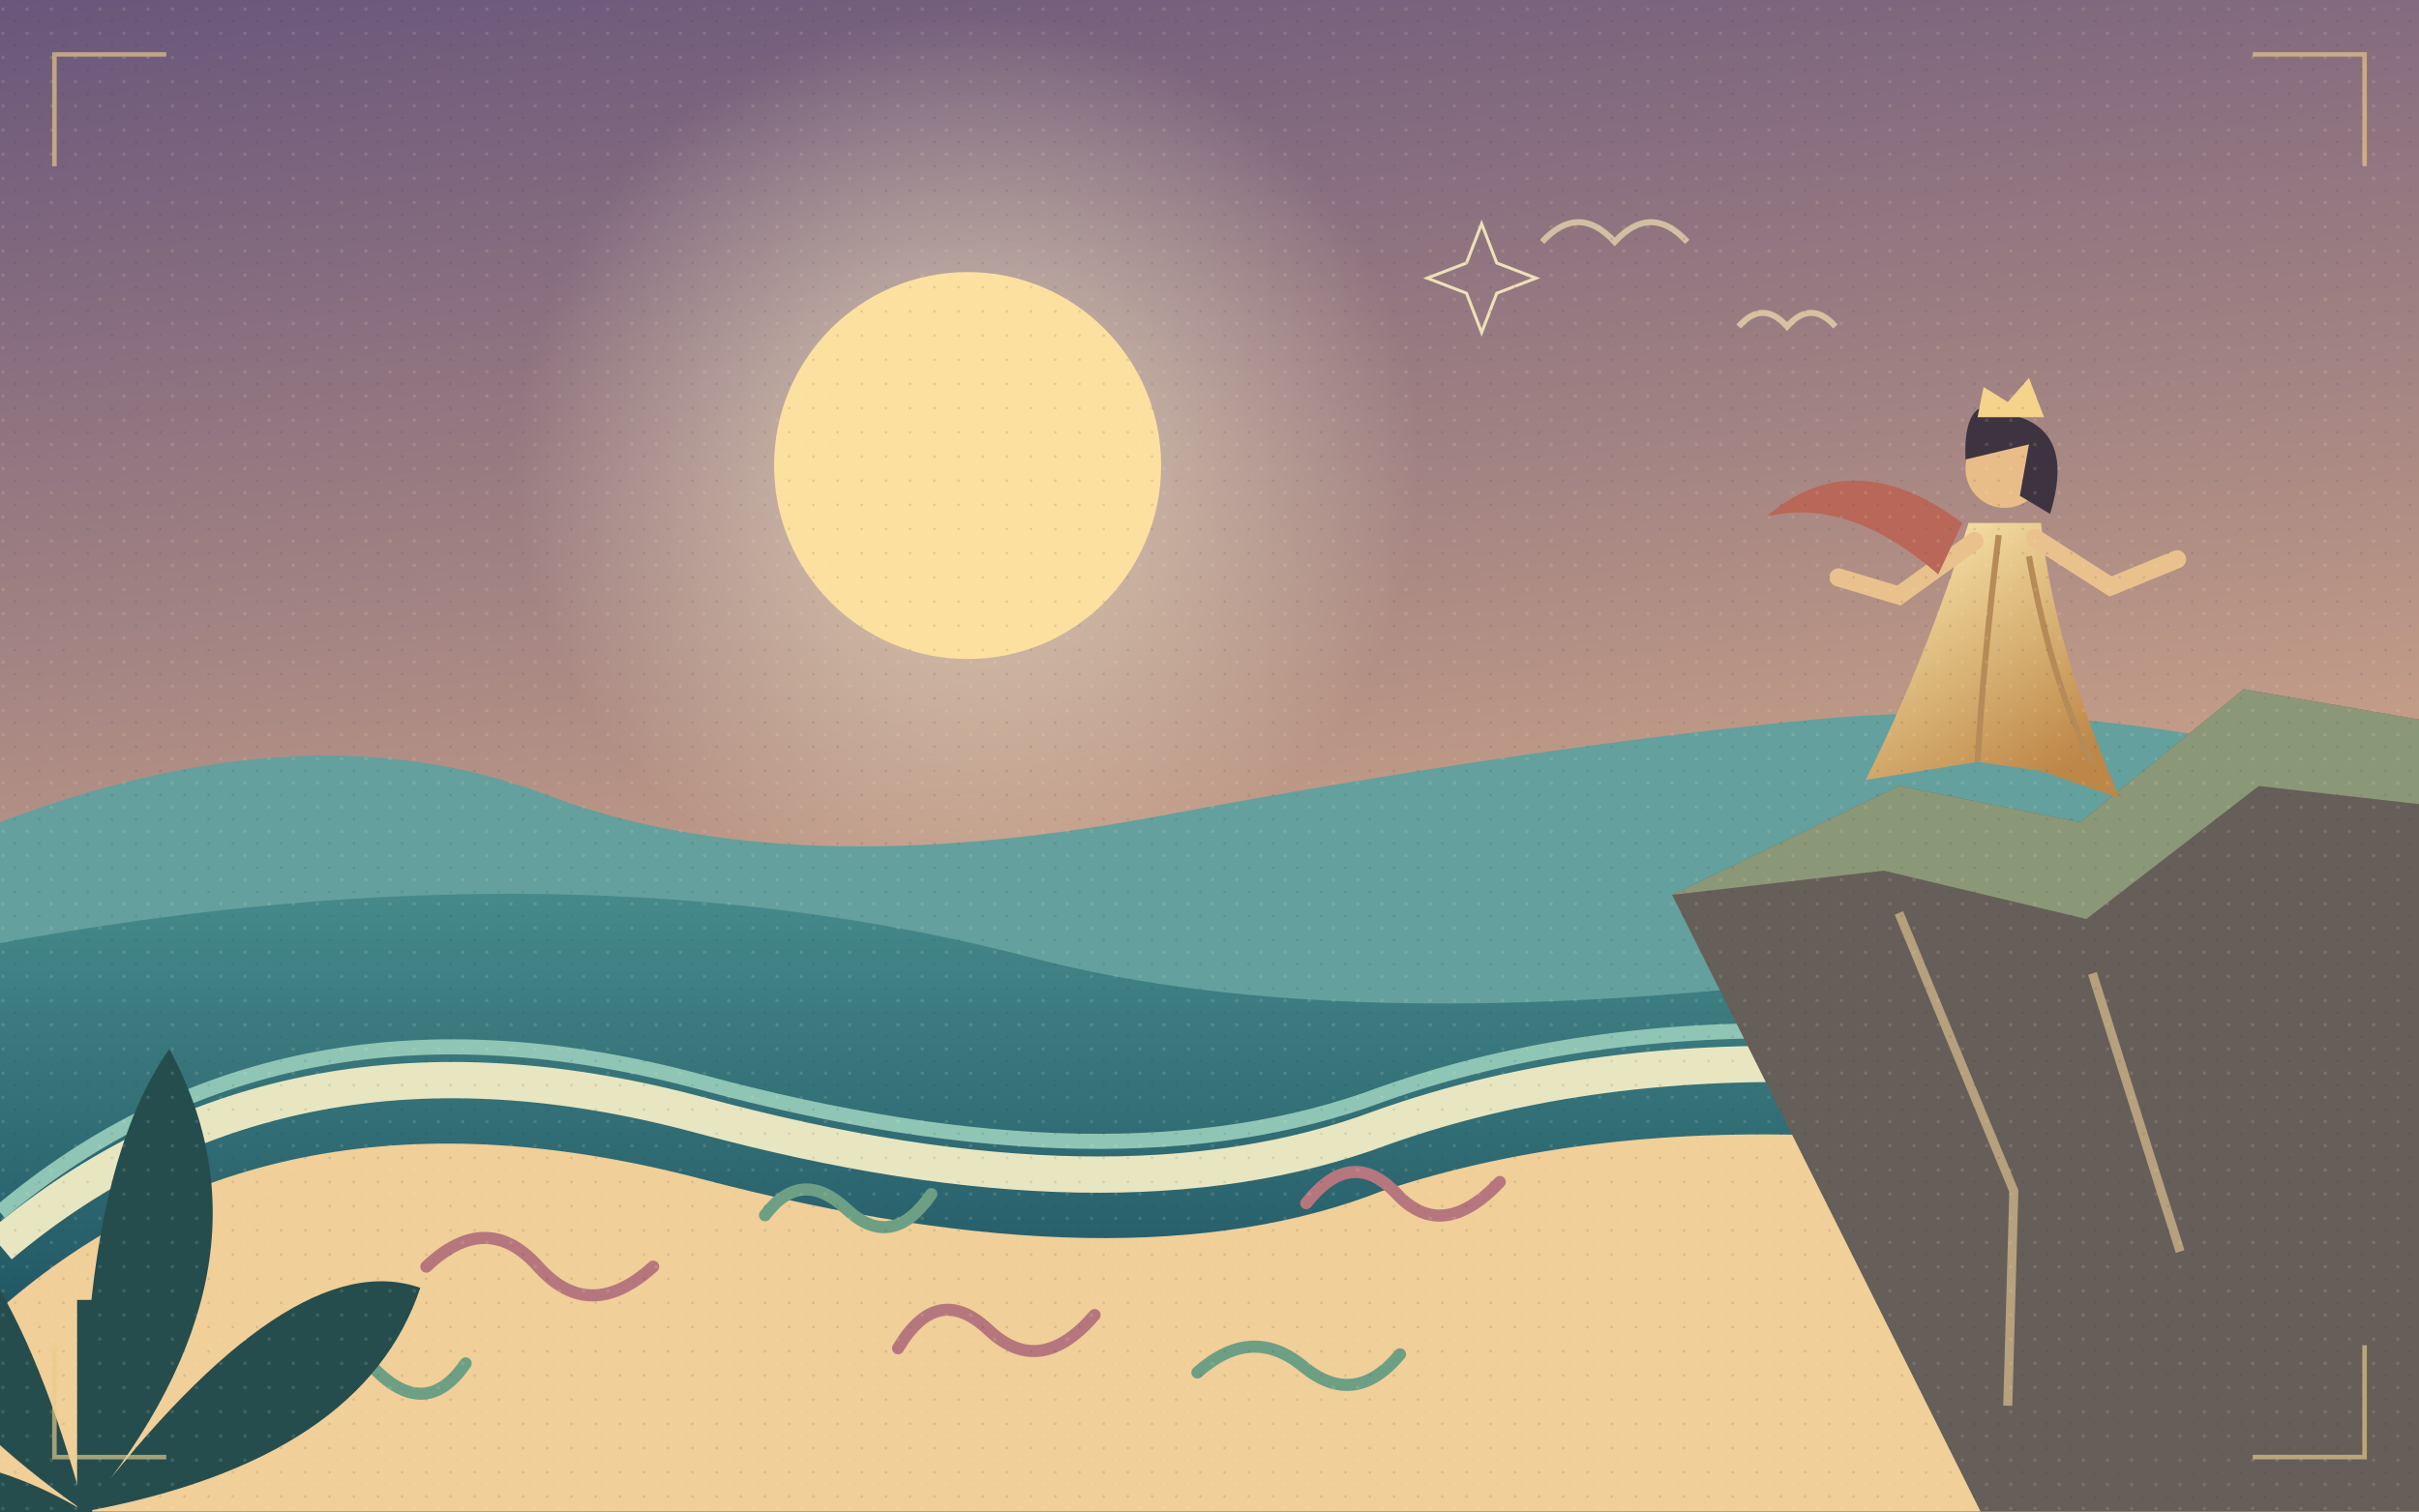
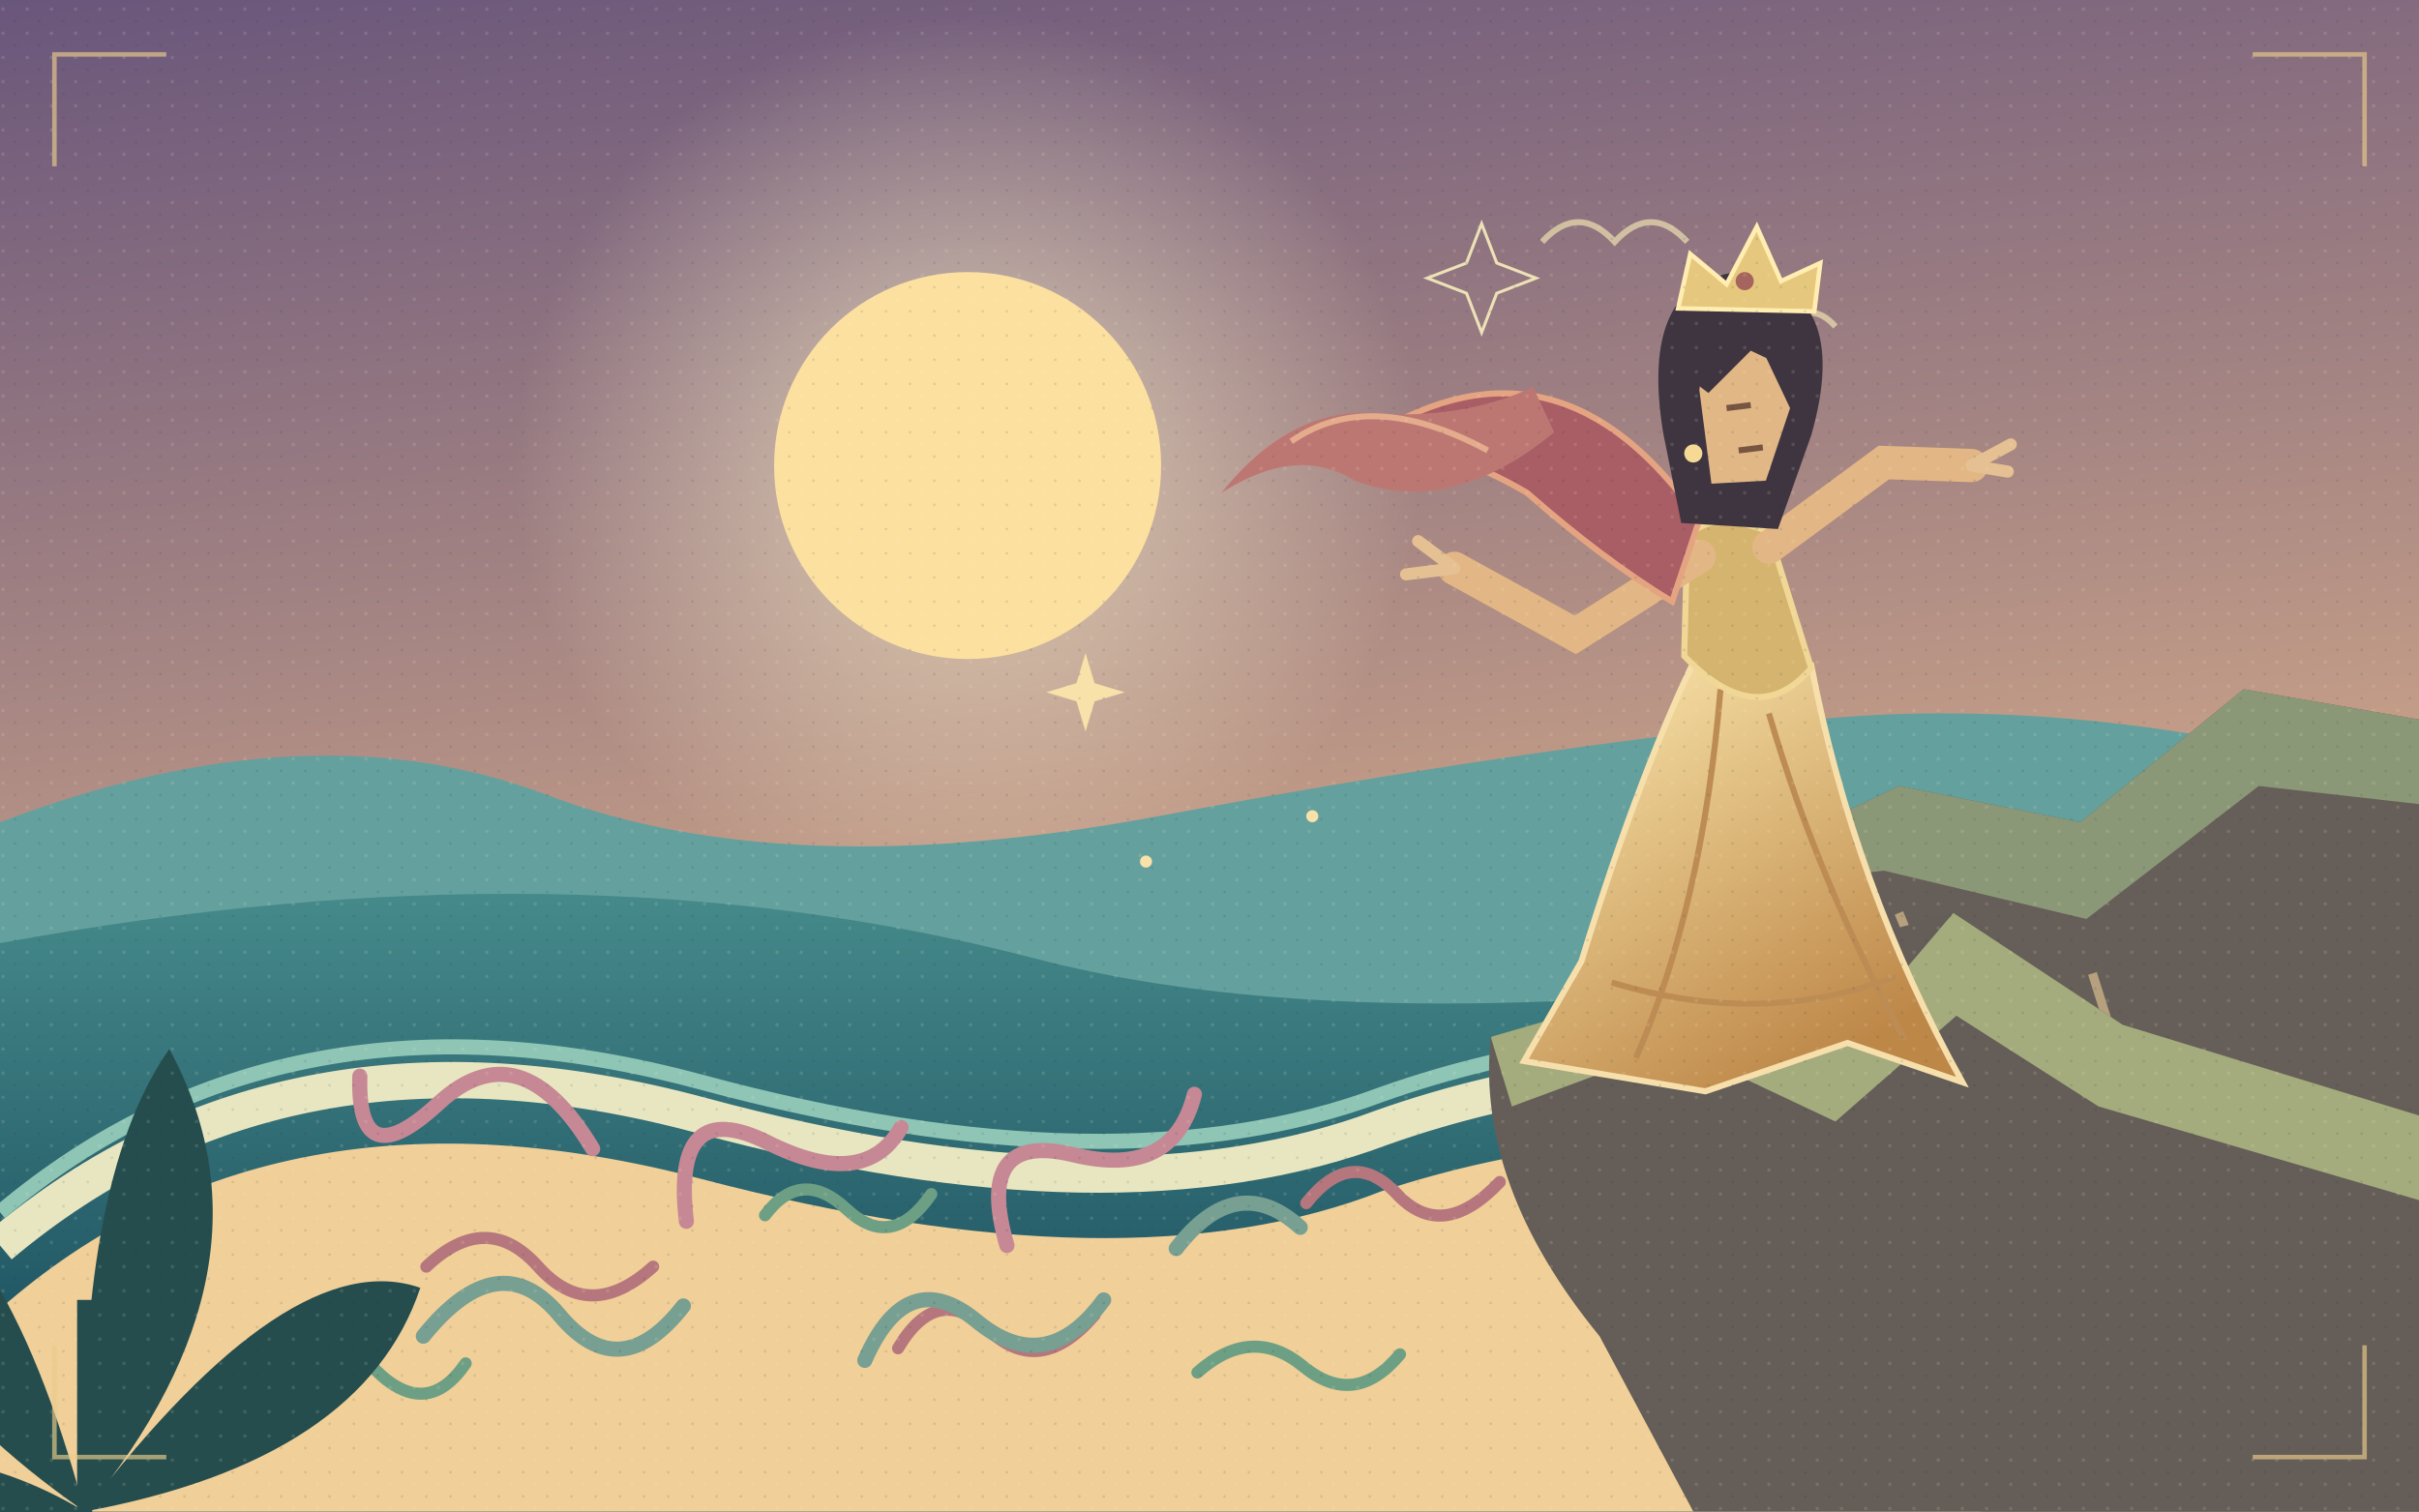
<svg xmlns="http://www.w3.org/2000/svg" viewBox="0 0 800 500" role="img" aria-labelledby="title desc">
  <defs>
    <linearGradient id="sky" x2=".2" y2="1">
      <stop stop-color="#69567b" />
      <stop offset="1" stop-color="#f4c38e" />
    </linearGradient>
    <linearGradient id="water" x2="0" y2="1">
      <stop stop-color="#478c8c" />
      <stop offset="1" stop-color="#103f53" />
    </linearGradient>
    <linearGradient id="gold" x2=".6" y2="1">
      <stop stop-color="#ffedb3" />
      <stop offset="1" stop-color="#bd8748" />
    </linearGradient>
    <radialGradient id="glow">
      <stop stop-color="#fff6cf" stop-opacity=".65" />
      <stop offset="1" stop-color="#fff6cf" stop-opacity="0" />
    </radialGradient>
    <pattern id="paper" width="8" height="8" patternUnits="userSpaceOnUse">
      <circle cx="1" cy="3" r=".6" fill="#f6edcc" opacity=".13" />
      <circle cx="5" cy="7" r=".45" fill="#172f35" opacity=".12" />
    </pattern>
  </defs>
  <rect width="800" height="500" fill="url(#sky)" />
  <circle cx="320" cy="154" r="150" fill="url(#glow)" />
  <circle cx="320" cy="154" r="64" fill="#fce0a0" />
  <path d="M0 272Q102 233 181 263T383 270 600 238 800 260V500H0Z" fill="#64a09d" />
  <path d="M0 312Q189 277 342 317T800 290V500H0Z" fill="url(#water)" />
  <path d="M0 433Q91 353 232 390T457 394Q593 349 800 412V500H0Z" fill="#f0cf98" />
  <path d="M0 412Q95 332 232 369T457 373Q595 324 800 389" fill="none" stroke="#e7e6c0" stroke-width="12" />
  <path d="M0 401Q95 321 232 358T457 362Q595 313 800 378" fill="none" stroke="#8fc5b5" stroke-width="5" />
  <path d="M553 296 628 260 688 272 742 228 800 238V500H655Z" fill="#665e58" />
  <path d="M553 296 628 260 688 272 742 228 800 238 800 266 747 260 690 304 623 288Z" fill="#8b9877" />
  <path d="m628 302 38 92-2 71m28-143 29 92" fill="none" stroke="#b6a07d" stroke-width="3" />
-   <g transform="translate(663 216)">
-     <path d="M-12-43Q-26 2-46 42L-9 36 12 39 38 48Q16-3 12-43Z" fill="url(#gold)" />
-     <path d="M-2-39Q-7 2-9 36m17-68q8 44 21 68" fill="none" stroke="#b68b57" stroke-width="2" />
-     <circle cy="-61" r="13" fill="#e8bd88" />
-     <path d="M-13-64Q-14-90 5-78 23-72 15-46L5-52 8-69Z" fill="#3e3441" />
-     <path d="m-9-78 2-10 8 5 7-8 5 13" fill="#f4d38b" />
-     <path d="M-10-37-35-19-55-25m65-13 25 16 22-9" stroke="#e9c18c" stroke-width="6" fill="none" stroke-linecap="round" />
-     <path d="M-14-43Q-50-70-79-45-52-52-22-26" fill="#b86758" />
-   </g>
  <g fill="none" stroke-linecap="round" stroke-width="4">
    <path d="M141 419q20-19 37 0t38 0m81 27q13-22 30-6t35-5m70-37q15-19 30-3t34-4" stroke="#b5777d" />
    <path d="M90 456q17-20 34-3t30-2m99-49q12-16 27-2t28-5m88 59q18-16 35-2t32-4" stroke="#6d9f84" />
  </g>
  <g transform="translate(28 500) scale(1)" fill="#254d4e">
    <path d="M0 0Q-28-105-76-116-79-55 0 0Q-3-109 28-153 67-81 0 0Q68-89 111-74 92-17 0 0Q-48-29-104-13-65 25 0 0Z" />
    <path d="M0 20V-70" stroke="#254d4e" stroke-width="5" />
  </g>
  <g fill="none" stroke="#f5e8b4" stroke-width="2" opacity=".65">
    <path d="M510 80q12-13 24 0 12-13 24 0M575 108q8-9 16 0 8-9 16 0" />
  </g>
  <g stroke="#ede1b6" fill="none">
    <path d="m485 87 5-13 5 13 13 5-13 5-5 13-5-13-13-5z" />
  </g>
+   <path d="M493 343q-5 49 36 99l31 58h240V369l-98-30-56-37Z" fill="#645d58" />
+   <path d="M493 343 562 323 612 342 646 302 702 339 800 369v28l-106-31-47-30-40 35-53-25-54 20Z" fill="#a4ab7c" />
+   <g transform="translate(574 177)">
+     <path d="M-11 36Q-31 76-51 141L-70 174-10 184 37 168 75 181Q39 116 25 43Z" fill="url(#gold)" stroke="#f6dfab" stroke-width="2" />
+     <path d="M-5 51Q-11 123-33 173m44-114q16 55 45 108M-41 148q50 15 94-2" stroke="#bd8c54" fill="none" stroke-width="2" />
+     <path d="M-16 1Q-8-9 11-1L25 44Q7 65-17 40Z" fill="#d5b46f" stroke="#f1d796" stroke-width="2" />
+     <path d="M-12 7-53 33-93 11M11 4 49-24 78-23" fill="none" stroke="#e2b785" stroke-width="11" stroke-linecap="round" />
+     <path d="m-93 11-12-9m12 9-16 2M78-23l13-7m-13 7 12 2" stroke="#e5c092" fill="none" stroke-width="4" stroke-linecap="round" />
+     <path d="M-12-5Q-58-71-120-33-93-28-69-14-44 8-21 22Z" fill="#a95d65" stroke="#e5a481" stroke-width="2" />
+     <path d="M-60-34Q-94-6-126-18-145-30-170-14-146-44-116-40-88-39-67-49" fill="#bd7772" />
+     <path d="M-82-28q-39-21-65-3" fill="none" stroke="#e4ab8d" stroke-width="2" />
+     <path d="M-24-34Q-32-84 1-87 39-82 25-33L14-2-18-4Z" fill="#3f3540" />
+     <path d="M-12-48Q-10-67 9-61L18-42 10-18-8-17Z" fill="#e2b786" />
+     <path d="M-21-56Q-16-87 8-74L24-52 5-61-9-47Z" fill="#3f3540" />
+     <path d="m-19-75 4-18 12 10 10-19 8 18 13-6-2 16Z" fill="#e6c77e" stroke="#ffedb1" stroke-width="1.5" />
+     <circle cx="3" cy="-84" r="3" fill="#a5645e" />
+     <path d="m-3-42 8-1M1-28l8-1" stroke="#775543" fill="none" stroke-width="2" />
+     <circle cx="-14" cy="-27" r="3" fill="#f5d994" />
+   </g>
+   <g fill="none" stroke-linecap="round" stroke-width="5">
+     <path d="M196 380q-24-40-51-15t-26-9m108 48q-5-42 27-26t44-5m35 39q-11-38 22-30t40-20" stroke="#c68894" />
+     <path d="M140 442q25-31 45-7t41-3m60 18q14-32 37-13t42-7m24-17q20-26 41-7" stroke="#779f92" />
+   </g>
+   <g fill="#f9e1aa">
+     <path d="m356 226 3-10 3 10 10 3-10 3-3 10-3-10-10-3z" />
+     <circle cx="434" cy="270" r="2" />
+     <circle cx="379" cy="285" r="2" />
+   </g>
  <rect width="800" height="500" fill="url(#paper)" pointer-events="none" />
  <path d="M18 55V18h37m690 0h37v37M18 445v37h37m690 0h37v-37" fill="none" stroke="#e9cc8b" stroke-width="1.5" opacity=".65" />
</svg>
